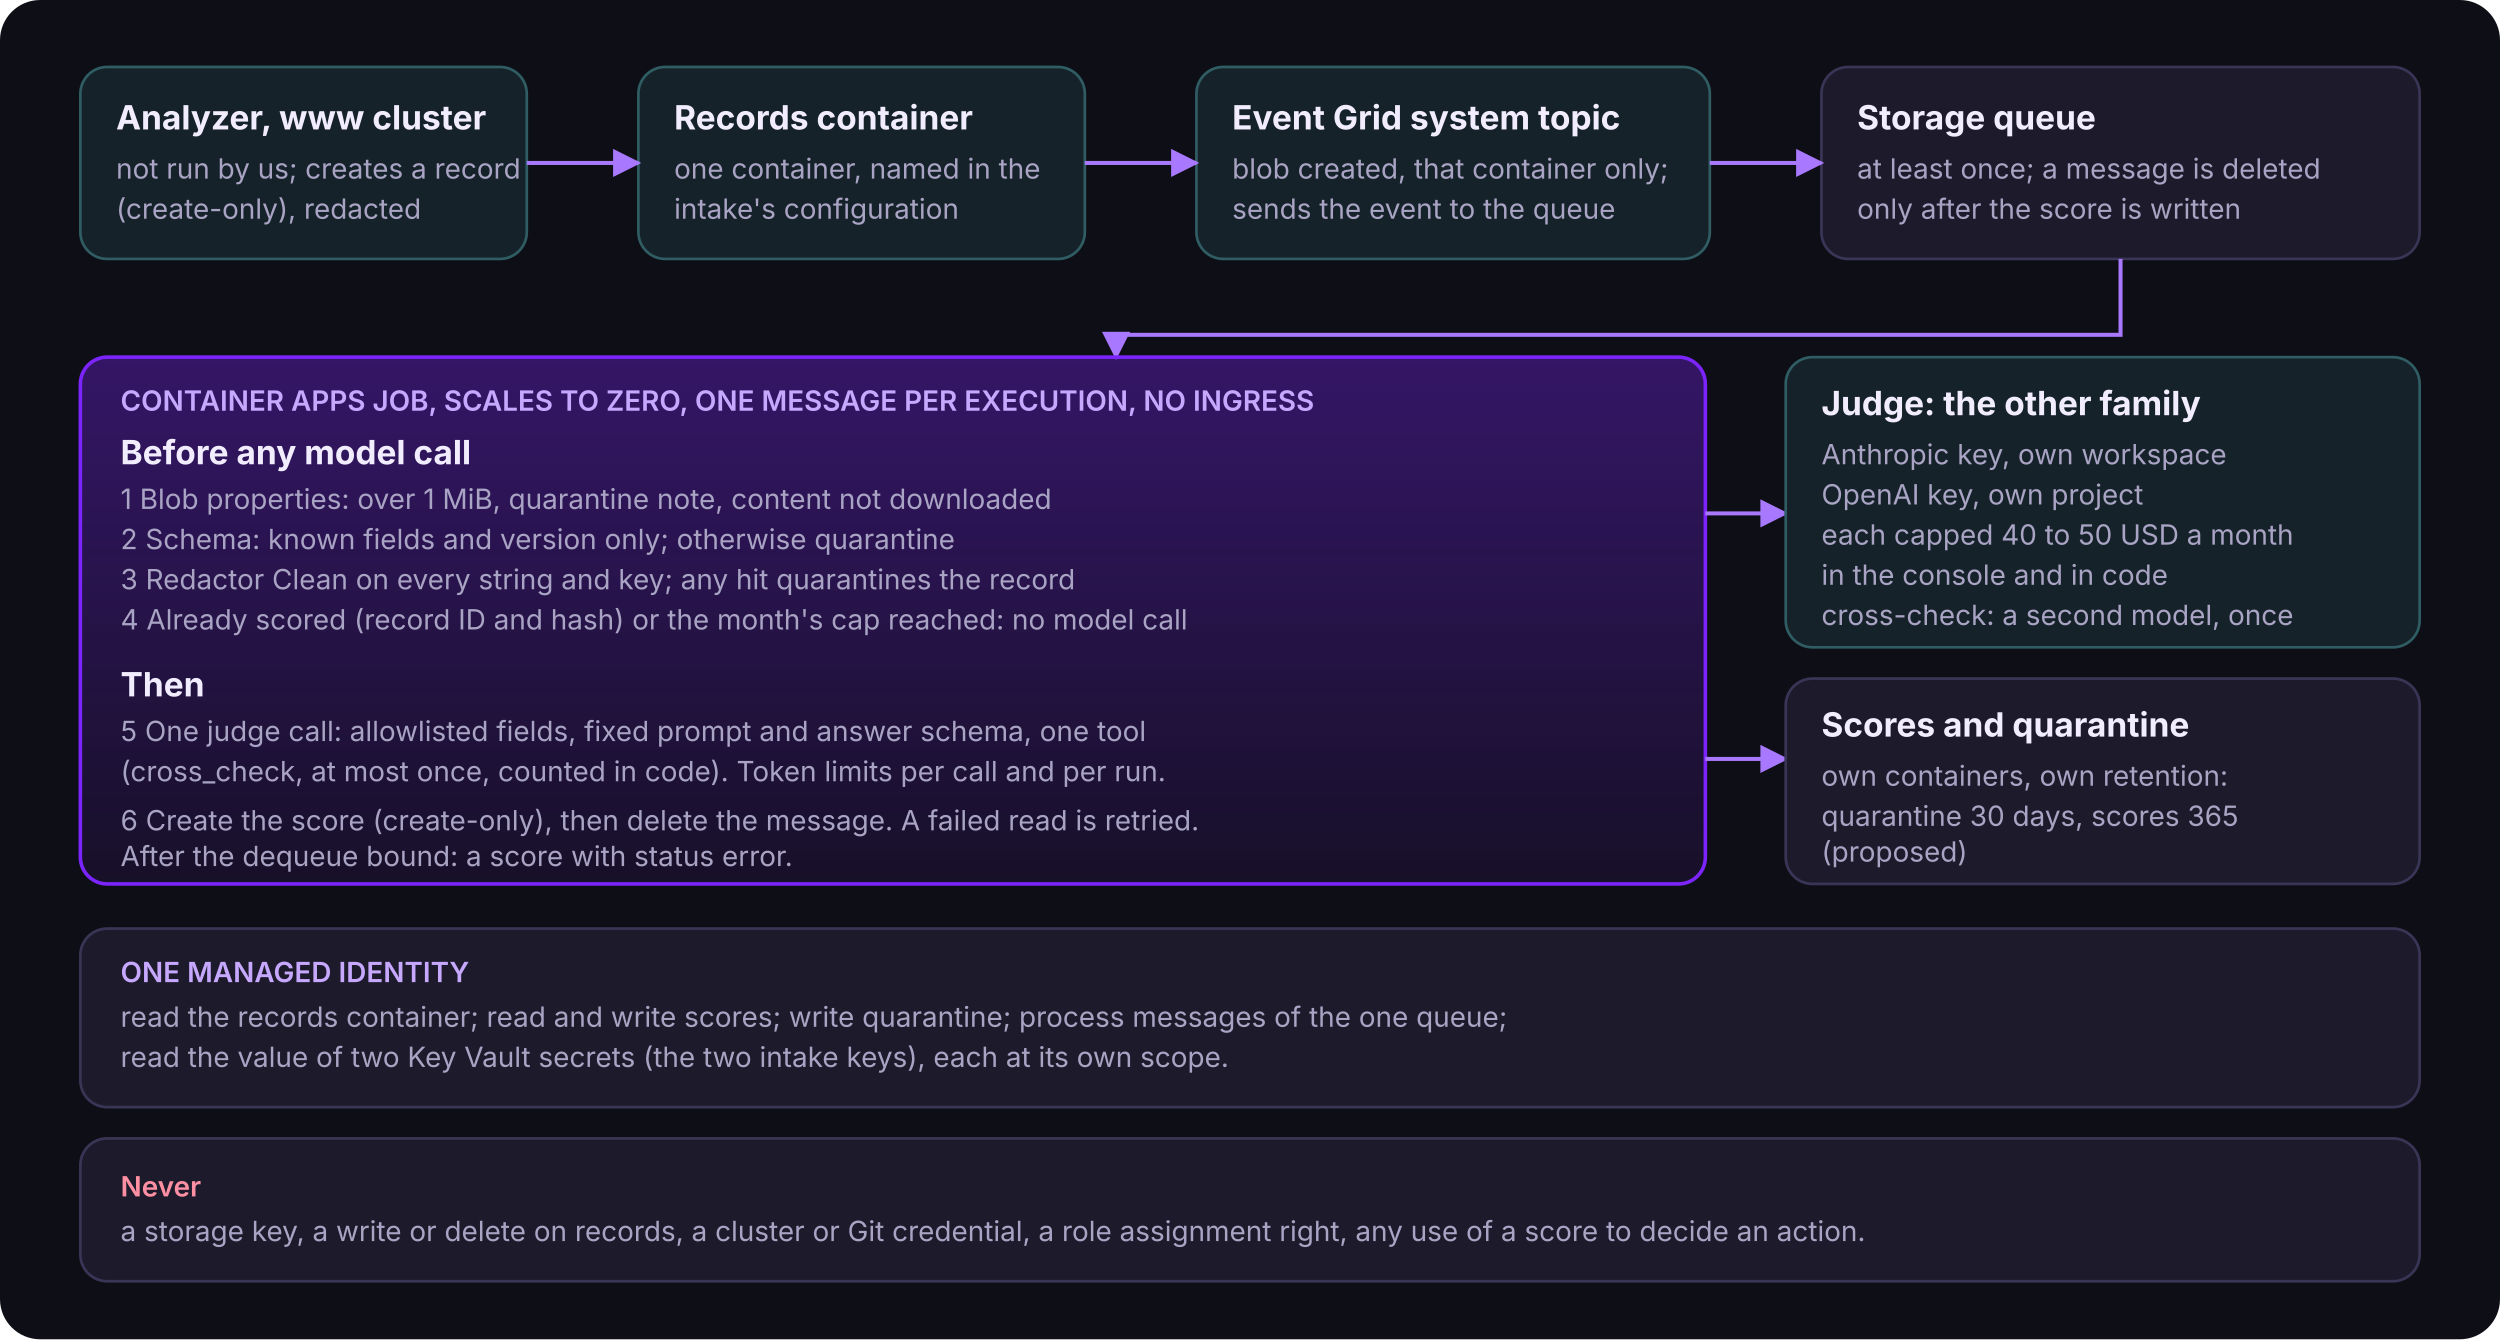
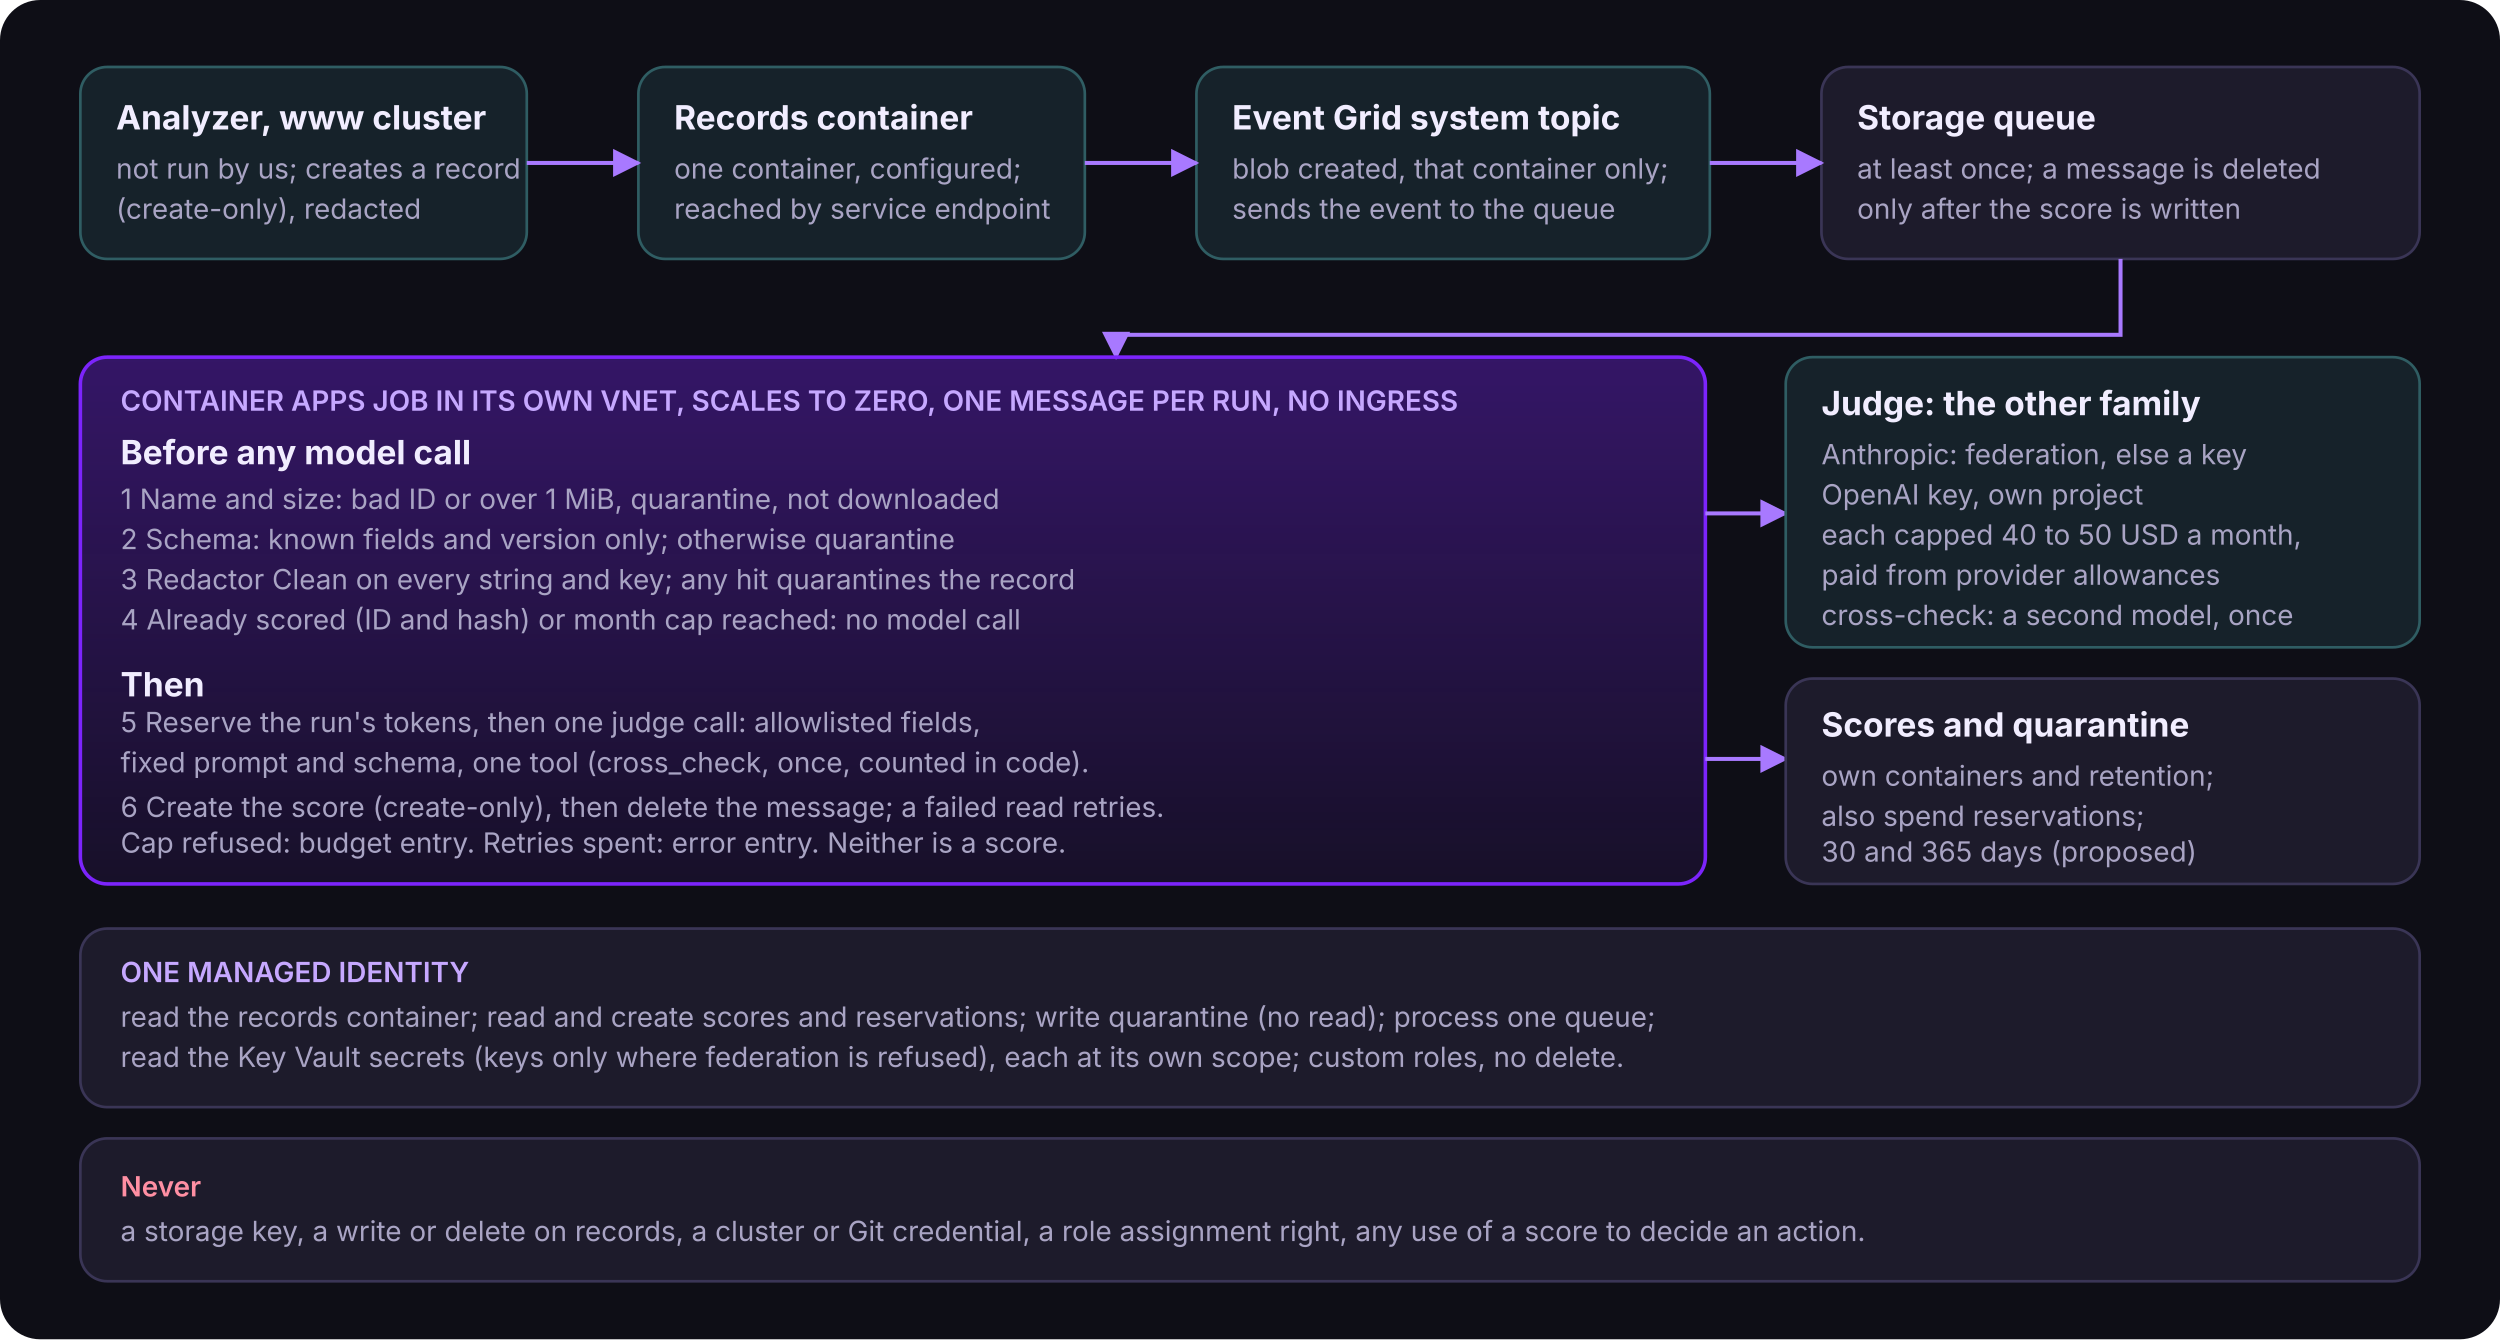
<svg xmlns="http://www.w3.org/2000/svg" viewBox="0 0 1120 600" role="img" aria-labelledby="t d" font-family="Inter, 'Segoe UI', system-ui, -apple-system, sans-serif">
  <defs>
    <marker id="a" viewBox="0 0 10 10" refX="9" refY="5" markerWidth="7" markerHeight="7" orient="auto-start-reverse">
      <path d="M0 0 10 5 0 10z" fill="#a879ff" />
    </marker>
    <linearGradient id="glow" x1="0" y1="0" x2="0" y2="1">
      <stop offset="0" stop-color="#7c24fc" stop-opacity=".35" />
      <stop offset="1" stop-color="#7c24fc" stop-opacity=".08" />
    </linearGradient>
    <style>
      .box{fill:#1d1b2b;stroke:#3a3556;stroke-width:1.2}
      .key{fill:url(#glow);stroke:#7c24fc;stroke-width:1.6}
      .ext{fill:#16222a;stroke:#2f5d63;stroke-width:1.2}
      .h{fill:#f1edff;font-size:15px;font-weight:650}
      .s{fill:#a9a4c4;font-size:12.5px}
      .f{stroke:#a879ff;stroke-width:1.8;fill:none}
      .no{fill:#ff8fa3;font-size:12.5px;font-weight:600}
      .tag{fill:#c6a8ff;font-size:12.5px;font-weight:600}
    </style>
  </defs>
  <rect width="1120" height="600" rx="18" fill="#0e0e16" />
  <rect class="ext" x="36" y="30" width="200" height="86" rx="12" />
  <text class="h" x="52" y="58">Analyzer, www cluster</text>
  <text class="s" x="52" y="80">not run by us; creates a record</text>
  <text class="s" x="52" y="98">(create-only), redacted</text>
  <rect class="ext" x="286" y="30" width="200" height="86" rx="12" />
  <text class="h" x="302" y="58">Records container</text>
-   <text class="s" x="302" y="80">one container, named in the</text>
-   <text class="s" x="302" y="98">intake's configuration</text>
+   <text class="s" x="302" y="80">one container, configured;</text>
+   <text class="s" x="302" y="98">reached by service endpoint</text>
  <rect class="ext" x="536" y="30" width="230" height="86" rx="12" />
  <text class="h" x="552" y="58">Event Grid system topic</text>
  <text class="s" x="552" y="80">blob created, that container only;</text>
  <text class="s" x="552" y="98">sends the event to the queue</text>
  <rect class="box" x="816" y="30" width="268" height="86" rx="12" />
  <text class="h" x="832" y="58">Storage queue</text>
  <text class="s" x="832" y="80">at least once; a message is deleted</text>
  <text class="s" x="832" y="98">only after the score is written</text>
  <path class="f" d="M236 73H286" marker-end="url(#a)" />
  <path class="f" d="M486 73H536" marker-end="url(#a)" />
  <path class="f" d="M766 73H816" marker-end="url(#a)" />
  <path class="f" d="M950 116V150H500V160" marker-end="url(#a)" />
  <rect class="key" x="36" y="160" width="728" height="236" rx="12" />
-   <text class="tag" x="54" y="184">CONTAINER APPS JOB, SCALES TO ZERO, ONE MESSAGE PER EXECUTION, NO INGRESS</text>
+   <text class="tag" x="54" y="184">CONTAINER APPS JOB IN ITS OWN VNET, SCALES TO ZERO, ONE MESSAGE PER RUN, NO INGRESS</text>
  <text class="h" x="54" y="208">Before any model call</text>
-   <text class="s" x="54" y="228">1  Blob properties: over 1 MiB, quarantine note, content not downloaded</text>
+   <text class="s" x="54" y="228">1  Name and size: bad ID or over 1 MiB, quarantine, not downloaded</text>
  <text class="s" x="54" y="246">2  Schema: known fields and version only; otherwise quarantine</text>
  <text class="s" x="54" y="264">3  Redactor Clean on every string and key; any hit quarantines the record</text>
-   <text class="s" x="54" y="282">4  Already scored (record ID and hash) or the month's cap reached: no model call</text>
+   <text class="s" x="54" y="282">4  Already scored (ID and hash) or month cap reached: no model call</text>
  <text class="h" x="54" y="312">Then</text>
-   <text class="s" x="54" y="332">5  One judge call: allowlisted fields, fixed prompt and answer schema, one tool</text>
-   <text class="s" x="54" y="350">   (cross_check, at most once, counted in code). Token limits per call and per run.</text>
-   <text class="s" x="54" y="372">6  Create the score (create-only), then delete the message. A failed read is retried.</text>
-   <text class="s" x="54" y="388">   After the dequeue bound: a score with status error.</text>
+   <text class="s" x="54" y="328">5  Reserve the run's tokens, then one judge call: allowlisted fields,</text>
+   <text class="s" x="54" y="346">   fixed prompt and schema, one tool (cross_check, once, counted in code).</text>
+   <text class="s" x="54" y="366">6  Create the score (create-only), then delete the message; a failed read retries.</text>
+   <text class="s" x="54" y="382">   Cap refused: budget entry. Retries spent: error entry. Neither is a score.</text>
  <path class="f" d="M764 230H800" marker-end="url(#a)" />
  <path class="f" d="M764 340H800" marker-end="url(#a)" />
  <rect class="ext" x="800" y="160" width="284" height="130" rx="12" />
  <text class="h" x="816" y="186">Judge: the other family</text>
-   <text class="s" x="816" y="208">Anthropic key, own workspace</text>
+   <text class="s" x="816" y="208">Anthropic: federation, else a key</text>
  <text class="s" x="816" y="226">OpenAI key, own project</text>
-   <text class="s" x="816" y="244">each capped 40 to 50 USD a month</text>
-   <text class="s" x="816" y="262">in the console and in code</text>
+   <text class="s" x="816" y="244">each capped 40 to 50 USD a month,</text>
+   <text class="s" x="816" y="262">paid from provider allowances</text>
  <text class="s" x="816" y="280">cross-check: a second model, once</text>
  <rect class="box" x="800" y="304" width="284" height="92" rx="12" />
  <text class="h" x="816" y="330">Scores and quarantine</text>
-   <text class="s" x="816" y="352">own containers, own retention:</text>
-   <text class="s" x="816" y="370">quarantine 30 days, scores 365</text>
-   <text class="s" x="816" y="386">(proposed)</text>
+   <text class="s" x="816" y="352">own containers and retention;</text>
+   <text class="s" x="816" y="370">also spend reservations;</text>
+   <text class="s" x="816" y="386">30 and 365 days (proposed)</text>
  <rect class="box" x="36" y="416" width="1048" height="80" rx="12" />
  <text class="tag" x="54" y="440">ONE MANAGED IDENTITY</text>
-   <text class="s" x="54" y="460">read the records container; read and write scores; write quarantine; process messages of the one queue;</text>
-   <text class="s" x="54" y="478">read the value of two Key Vault secrets (the two intake keys), each at its own scope.</text>
+   <text class="s" x="54" y="460">read the records container; read and create scores and reservations; write quarantine (no read); process one queue;</text>
+   <text class="s" x="54" y="478">read the Key Vault secrets (keys only where federation is refused), each at its own scope; custom roles, no delete.</text>
  <rect class="box" x="36" y="510" width="1048" height="64" rx="12" />
  <text class="no" x="54" y="536">Never</text>
  <text class="s" x="54" y="556">a storage key, a write or delete on records, a cluster or Git credential, a role assignment right, any use of a score to decide an action.</text>
</svg>
